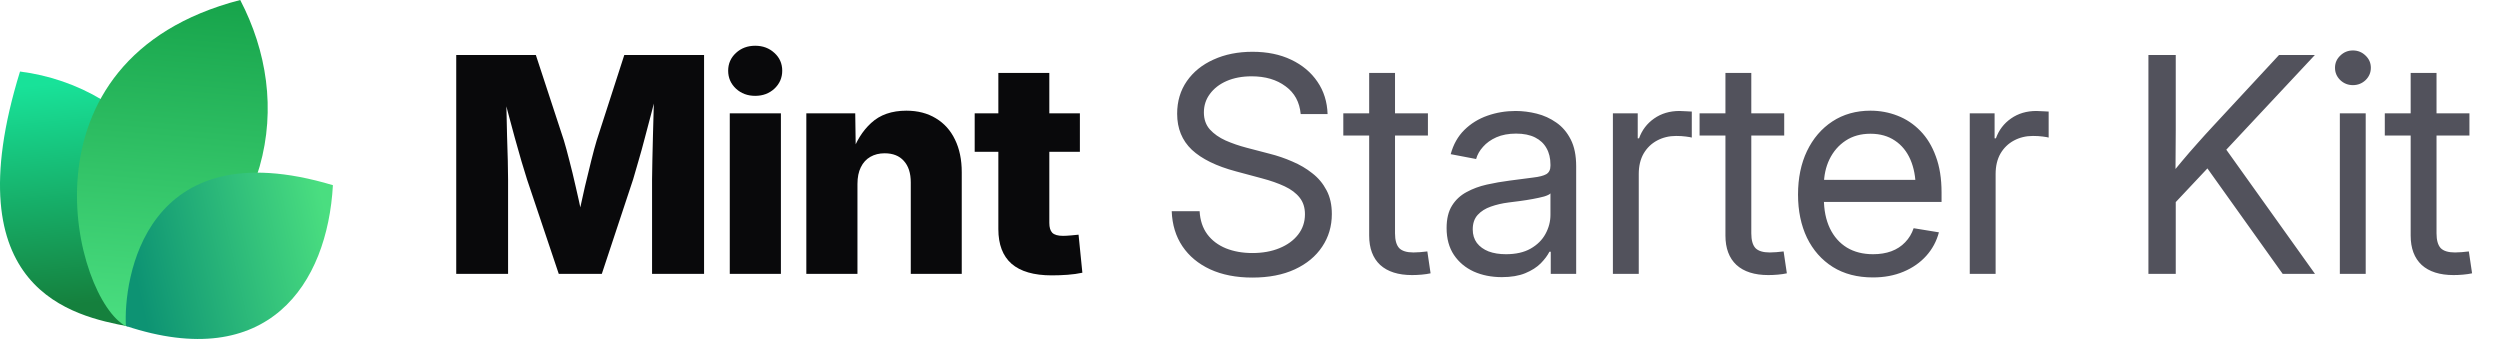
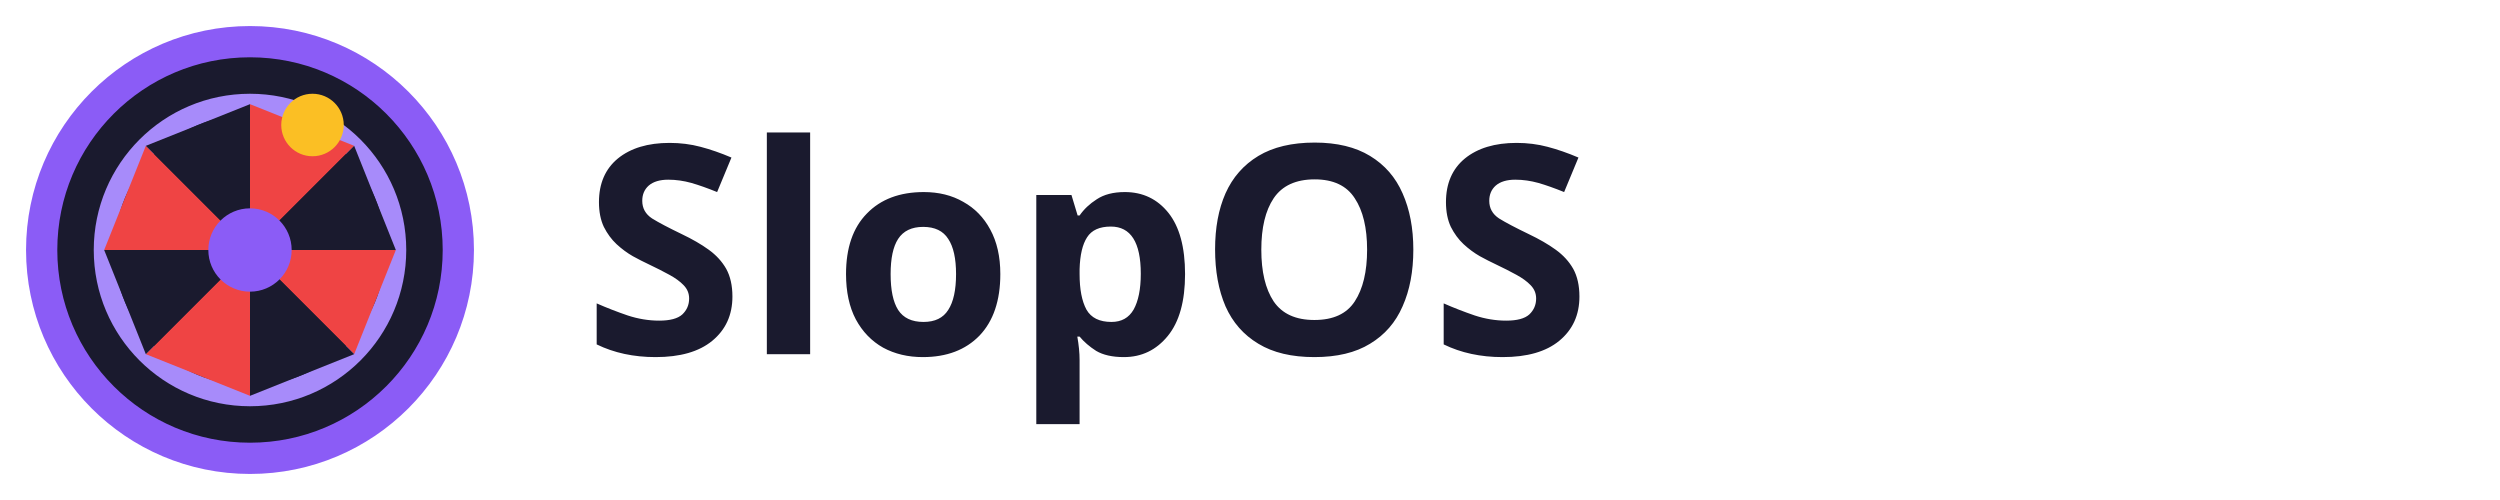
- <svg xmlns="http://www.w3.org/2000/svg" width="177" height="24" viewBox="0 0 177 24" fill="none">
-   <path d="M9.061 23.108C5.268 22.377 -3.391 20.627 1.417 5.064C9.634 6.099 16.973 14.064 9.061 23.108Z" fill="url(#paint0_linear_17557_2020)" />
-   <path d="M8.919 23.094C5.276 21.222 0.784 4.209 17.007 0C20.757 7.193 19.621 16.545 8.919 23.094Z" fill="url(#paint1_linear_17557_2020)" />
-   <path d="M8.914 23.079C8.735 19.882 10.159 9.085 23.57 13.111C23.181 20.123 18.984 26.418 8.914 23.079Z" fill="url(#paint2_linear_17557_2020)" />
-   <path d="M32.301 19.392V3.894H37.938L39.925 9.948C40.036 10.315 40.164 10.787 40.31 11.362C40.462 11.938 40.611 12.552 40.757 13.204C40.91 13.855 41.048 14.483 41.173 15.086C41.305 15.682 41.412 16.192 41.495 16.615H40.695C40.771 16.192 40.871 15.682 40.996 15.086C41.128 14.49 41.267 13.866 41.412 13.214C41.565 12.562 41.714 11.948 41.86 11.373C42.005 10.79 42.133 10.315 42.244 9.948L44.2 3.894H49.848V19.392H46.166V12.704C46.166 12.357 46.173 11.917 46.187 11.383C46.2 10.849 46.214 10.27 46.228 9.646C46.249 9.022 46.266 8.391 46.28 7.753C46.301 7.115 46.311 6.519 46.311 5.964H46.623C46.485 6.561 46.332 7.181 46.166 7.826C45.999 8.471 45.833 9.102 45.666 9.719C45.507 10.336 45.351 10.901 45.198 11.414C45.053 11.928 44.928 12.357 44.824 12.704L42.608 19.392H39.561L37.314 12.704C37.203 12.357 37.072 11.928 36.919 11.414C36.773 10.901 36.614 10.34 36.441 9.729C36.274 9.112 36.104 8.481 35.931 7.836C35.764 7.192 35.608 6.567 35.463 5.964H35.827C35.834 6.512 35.844 7.105 35.858 7.743C35.872 8.374 35.886 9.005 35.9 9.636C35.92 10.26 35.938 10.839 35.952 11.373C35.965 11.907 35.972 12.351 35.972 12.704V19.392H32.301ZM51.668 19.392V8.024H55.288V19.392H51.668ZM53.468 6.786C52.927 6.786 52.473 6.616 52.105 6.276C51.738 5.93 51.554 5.507 51.554 5.007C51.554 4.508 51.738 4.088 52.105 3.749C52.473 3.409 52.927 3.239 53.468 3.239C54.009 3.239 54.463 3.409 54.83 3.749C55.198 4.082 55.382 4.501 55.382 5.007C55.382 5.507 55.198 5.93 54.83 6.276C54.463 6.616 54.009 6.786 53.468 6.786ZM60.708 13.027V19.392H57.088V8.024H60.551L60.593 10.967H60.281C60.593 10.024 61.061 9.268 61.685 8.7C62.309 8.124 63.138 7.836 64.171 7.836C64.975 7.836 65.672 8.017 66.262 8.377C66.851 8.731 67.302 9.234 67.614 9.885C67.933 10.537 68.092 11.307 68.092 12.194V19.392H64.483V12.912C64.483 12.26 64.32 11.754 63.994 11.394C63.675 11.033 63.221 10.853 62.632 10.853C62.25 10.853 61.914 10.936 61.623 11.102C61.332 11.269 61.106 11.515 60.947 11.841C60.787 12.16 60.708 12.555 60.708 13.027ZM76.456 8.024V10.749H69.008V8.024H76.456ZM70.683 5.163H74.292V15.783C74.292 16.102 74.361 16.334 74.5 16.48C74.646 16.625 74.899 16.698 75.259 16.698C75.405 16.698 75.596 16.688 75.831 16.667C76.074 16.646 76.251 16.629 76.362 16.615L76.632 19.309C76.313 19.378 75.963 19.427 75.582 19.455C75.207 19.482 74.836 19.496 74.469 19.496C73.2 19.496 72.25 19.222 71.619 18.674C70.995 18.127 70.683 17.308 70.683 16.22V5.163Z" fill="#09090B" />
-   <path d="M88.667 19.652C87.523 19.652 86.528 19.458 85.682 19.07C84.843 18.681 84.188 18.137 83.716 17.437C83.245 16.736 82.992 15.908 82.957 14.951H84.933C84.968 15.596 85.148 16.14 85.474 16.584C85.8 17.021 86.24 17.354 86.795 17.582C87.35 17.804 87.974 17.915 88.667 17.915C89.388 17.915 90.026 17.801 90.581 17.572C91.143 17.343 91.583 17.024 91.902 16.615C92.228 16.199 92.391 15.717 92.391 15.169C92.391 14.698 92.266 14.306 92.017 13.994C91.767 13.675 91.413 13.408 90.956 13.193C90.498 12.978 89.954 12.787 89.323 12.621L87.502 12.132C86.123 11.765 85.082 11.255 84.382 10.603C83.689 9.944 83.342 9.095 83.342 8.055C83.342 7.174 83.571 6.404 84.028 5.746C84.486 5.087 85.117 4.577 85.921 4.217C86.726 3.849 87.645 3.666 88.678 3.666C89.718 3.666 90.63 3.853 91.413 4.227C92.204 4.602 92.824 5.122 93.275 5.787C93.726 6.446 93.965 7.209 93.993 8.076H92.089C92.013 7.23 91.656 6.574 91.018 6.11C90.387 5.638 89.586 5.403 88.615 5.403C87.95 5.403 87.36 5.513 86.847 5.735C86.341 5.957 85.946 6.262 85.661 6.651C85.377 7.032 85.235 7.469 85.235 7.961C85.235 8.447 85.377 8.849 85.661 9.168C85.946 9.48 86.317 9.74 86.774 9.948C87.232 10.149 87.724 10.319 88.251 10.457L89.884 10.884C90.439 11.023 90.977 11.206 91.496 11.435C92.023 11.657 92.495 11.934 92.911 12.267C93.334 12.593 93.67 12.995 93.92 13.474C94.17 13.945 94.294 14.504 94.294 15.149C94.294 16.015 94.066 16.788 93.608 17.468C93.157 18.148 92.512 18.681 91.673 19.07C90.834 19.458 89.832 19.652 88.667 19.652ZM101.097 8.024V9.594H95.106V8.024H101.097ZM96.937 5.163H98.767V16.521C98.767 17 98.865 17.347 99.059 17.562C99.26 17.77 99.6 17.874 100.078 17.874C100.21 17.874 100.366 17.867 100.546 17.853C100.733 17.832 100.903 17.815 101.056 17.801L101.285 19.351C101.097 19.392 100.886 19.423 100.65 19.444C100.414 19.465 100.189 19.475 99.974 19.475C98.996 19.475 98.244 19.236 97.717 18.758C97.197 18.272 96.937 17.579 96.937 16.677V5.163ZM106.33 19.621C105.595 19.621 104.932 19.489 104.343 19.226C103.754 18.955 103.285 18.564 102.939 18.05C102.592 17.53 102.419 16.896 102.419 16.147C102.419 15.495 102.547 14.965 102.804 14.556C103.06 14.146 103.403 13.828 103.833 13.599C104.263 13.363 104.742 13.186 105.269 13.068C105.796 12.95 106.333 12.857 106.881 12.787C107.574 12.69 108.132 12.617 108.555 12.569C108.978 12.52 109.287 12.441 109.481 12.33C109.675 12.212 109.772 12.014 109.772 11.737V11.654C109.772 11.203 109.679 10.815 109.492 10.489C109.311 10.163 109.041 9.91 108.68 9.729C108.32 9.549 107.872 9.459 107.338 9.459C106.805 9.459 106.34 9.546 105.945 9.719C105.556 9.892 105.241 10.118 104.998 10.395C104.755 10.665 104.593 10.953 104.509 11.258L102.71 10.915C102.897 10.222 103.22 9.65 103.677 9.199C104.135 8.748 104.679 8.412 105.31 8.19C105.941 7.968 106.607 7.857 107.307 7.857C107.8 7.857 108.295 7.92 108.795 8.044C109.301 8.169 109.765 8.381 110.188 8.679C110.611 8.97 110.951 9.369 111.208 9.875C111.464 10.374 111.593 11.005 111.593 11.768V19.392H109.793V17.822H109.7C109.568 18.085 109.363 18.359 109.086 18.643C108.809 18.921 108.444 19.153 107.994 19.34C107.543 19.527 106.988 19.621 106.33 19.621ZM106.621 17.998C107.321 17.998 107.904 17.867 108.368 17.603C108.84 17.333 109.19 16.986 109.419 16.563C109.654 16.133 109.772 15.682 109.772 15.211V13.692C109.703 13.769 109.554 13.841 109.325 13.911C109.096 13.973 108.829 14.032 108.524 14.088C108.226 14.143 107.921 14.192 107.609 14.233C107.304 14.275 107.033 14.309 106.798 14.337C106.354 14.393 105.938 14.49 105.549 14.628C105.168 14.76 104.86 14.954 104.624 15.211C104.388 15.467 104.27 15.811 104.27 16.241C104.27 16.615 104.367 16.934 104.561 17.198C104.762 17.461 105.04 17.662 105.393 17.801C105.747 17.933 106.156 17.998 106.621 17.998ZM114.193 19.392V8.024H115.951V9.792H116.045C116.253 9.209 116.61 8.741 117.116 8.388C117.622 8.034 118.219 7.857 118.905 7.857C119.058 7.857 119.217 7.864 119.384 7.878C119.55 7.885 119.682 7.892 119.779 7.899V9.74C119.716 9.719 119.578 9.695 119.363 9.667C119.155 9.639 118.922 9.625 118.666 9.625C118.174 9.625 117.726 9.733 117.324 9.948C116.922 10.163 116.603 10.471 116.367 10.874C116.138 11.276 116.024 11.758 116.024 12.319V19.392H114.193ZM126.322 8.024V9.594H120.33V8.024H126.322ZM122.161 5.163H123.992V16.521C123.992 17 124.089 17.347 124.283 17.562C124.484 17.77 124.824 17.874 125.302 17.874C125.434 17.874 125.59 17.867 125.77 17.853C125.958 17.832 126.127 17.815 126.28 17.801L126.509 19.351C126.322 19.392 126.11 19.423 125.874 19.444C125.639 19.465 125.413 19.475 125.198 19.475C124.221 19.475 123.468 19.236 122.941 18.758C122.421 18.272 122.161 17.579 122.161 16.677V5.163ZM132.604 19.642C131.502 19.642 130.555 19.396 129.765 18.903C128.974 18.404 128.364 17.714 127.934 16.834C127.511 15.946 127.3 14.927 127.3 13.775C127.3 12.611 127.511 11.584 127.934 10.697C128.364 9.802 128.964 9.102 129.734 8.596C130.51 8.089 131.408 7.836 132.428 7.836C133.1 7.836 133.738 7.954 134.341 8.19C134.952 8.426 135.489 8.783 135.954 9.261C136.425 9.74 136.793 10.343 137.056 11.071C137.327 11.792 137.462 12.645 137.462 13.63V14.296H128.433V12.735H136.463L135.631 13.297C135.631 12.541 135.506 11.876 135.257 11.3C135.007 10.725 134.643 10.277 134.165 9.958C133.686 9.632 133.107 9.469 132.428 9.469C131.748 9.469 131.162 9.632 130.67 9.958C130.177 10.284 129.796 10.725 129.526 11.279C129.262 11.827 129.13 12.441 129.13 13.12V14.046C129.13 14.864 129.273 15.572 129.557 16.168C129.841 16.757 130.243 17.211 130.763 17.53C131.283 17.842 131.901 17.998 132.615 17.998C133.093 17.998 133.523 17.929 133.905 17.79C134.293 17.645 134.619 17.433 134.882 17.156C135.153 16.879 135.354 16.546 135.486 16.157L137.275 16.449C137.108 17.08 136.81 17.634 136.38 18.113C135.95 18.591 135.413 18.966 134.768 19.236C134.123 19.507 133.402 19.642 132.604 19.642ZM139.459 19.392V8.024H141.217V9.792H141.311C141.519 9.209 141.876 8.741 142.382 8.388C142.888 8.034 143.485 7.857 144.171 7.857C144.324 7.857 144.483 7.864 144.649 7.878C144.816 7.885 144.948 7.892 145.045 7.899V9.74C144.982 9.719 144.844 9.695 144.629 9.667C144.421 9.639 144.188 9.625 143.932 9.625C143.439 9.625 142.992 9.733 142.59 9.948C142.188 10.163 141.869 10.471 141.633 10.874C141.404 11.276 141.29 11.758 141.29 12.319V19.392H139.459ZM153.429 14.961V12.715C153.783 12.257 154.136 11.82 154.49 11.404C154.844 10.981 155.204 10.565 155.572 10.156C155.939 9.74 156.314 9.327 156.695 8.918L161.355 3.894H163.893L157.277 10.967H157.184L153.429 14.961ZM152.108 19.392V3.894H154.043V9.241L154.022 12.559L154.043 13.505V19.392H152.108ZM161.615 19.392L155.967 11.477L157.173 9.969L163.903 19.392H161.615ZM165.661 19.392V8.024H167.492V19.392H165.661ZM166.587 6.027C166.24 6.027 165.942 5.909 165.692 5.673C165.443 5.43 165.318 5.139 165.318 4.799C165.318 4.459 165.443 4.172 165.692 3.936C165.942 3.693 166.24 3.572 166.587 3.572C166.934 3.572 167.232 3.693 167.482 3.936C167.731 4.172 167.856 4.459 167.856 4.799C167.856 5.139 167.731 5.43 167.482 5.673C167.232 5.909 166.934 6.027 166.587 6.027ZM174.836 8.024V9.594H168.844V8.024H174.836ZM170.675 5.163H172.506V16.521C172.506 17 172.603 17.347 172.797 17.562C172.998 17.77 173.338 17.874 173.816 17.874C173.948 17.874 174.104 17.867 174.284 17.853C174.472 17.832 174.641 17.815 174.794 17.801L175.023 19.351C174.836 19.392 174.624 19.423 174.388 19.444C174.153 19.465 173.927 19.475 173.712 19.475C172.735 19.475 171.982 19.236 171.455 18.758C170.935 18.272 170.675 17.579 170.675 16.677V5.163Z" fill="#52525C" />
-   <defs>
-     <linearGradient id="paint0_linear_17557_2020" x1="3.776" y1="5.916" x2="5.232" y2="21.559" gradientUnits="userSpaceOnUse">
-       <stop stop-color="#18E299" />
-       <stop offset="1" stop-color="#15803D" />
-     </linearGradient>
-     <linearGradient id="paint1_linear_17557_2020" x1="12.171" y1="-0.718" x2="10.19" y2="22.983" gradientUnits="userSpaceOnUse">
-       <stop stop-color="#16A34A" />
-       <stop offset="1" stop-color="#4ADE80" />
-     </linearGradient>
-     <linearGradient id="paint2_linear_17557_2020" x1="23.133" y1="15.353" x2="9.338" y2="18.52" gradientUnits="userSpaceOnUse">
-       <stop stop-color="#4ADE80" />
-       <stop offset="1" stop-color="#0D9373" />
-     </linearGradient>
-   </defs>
+ <svg xmlns="http://www.w3.org/2000/svg" width="120" height="24" viewBox="0 0 120 24" fill="none">
+   <circle cx="12" cy="12" r="10" fill="#1a1a2e" stroke="#8B5CF6" stroke-width="1.5" />
+   <circle cx="12" cy="12" r="7" fill="#16213e" stroke="#A78BFA" stroke-width="1" />
+   <path d="M12 5 L12 12 L17 7" fill="#ef4444" />
+   <path d="M12 12 L17 7 L19 12" fill="#1a1a2e" />
+   <path d="M12 12 L19 12 L17 17" fill="#ef4444" />
+   <path d="M12 12 L17 17 L12 19" fill="#1a1a2e" />
+   <path d="M12 12 L12 19 L7 17" fill="#ef4444" />
+   <path d="M12 12 L7 17 L5 12" fill="#1a1a2e" />
+   <path d="M12 12 L5 12 L7 7" fill="#ef4444" />
+   <path d="M12 12 L7 7 L12 5" fill="#1a1a2e" />
+   <circle cx="12" cy="12" r="2" fill="#8B5CF6" />
+   <circle cx="15" cy="6" r="1.5" fill="#fbbf24" />
+   <text x="28" y="17" font-family="system-ui, sans-serif" font-size="14" font-weight="bold" fill="#1a1a2e">SlopOS</text>
</svg>
